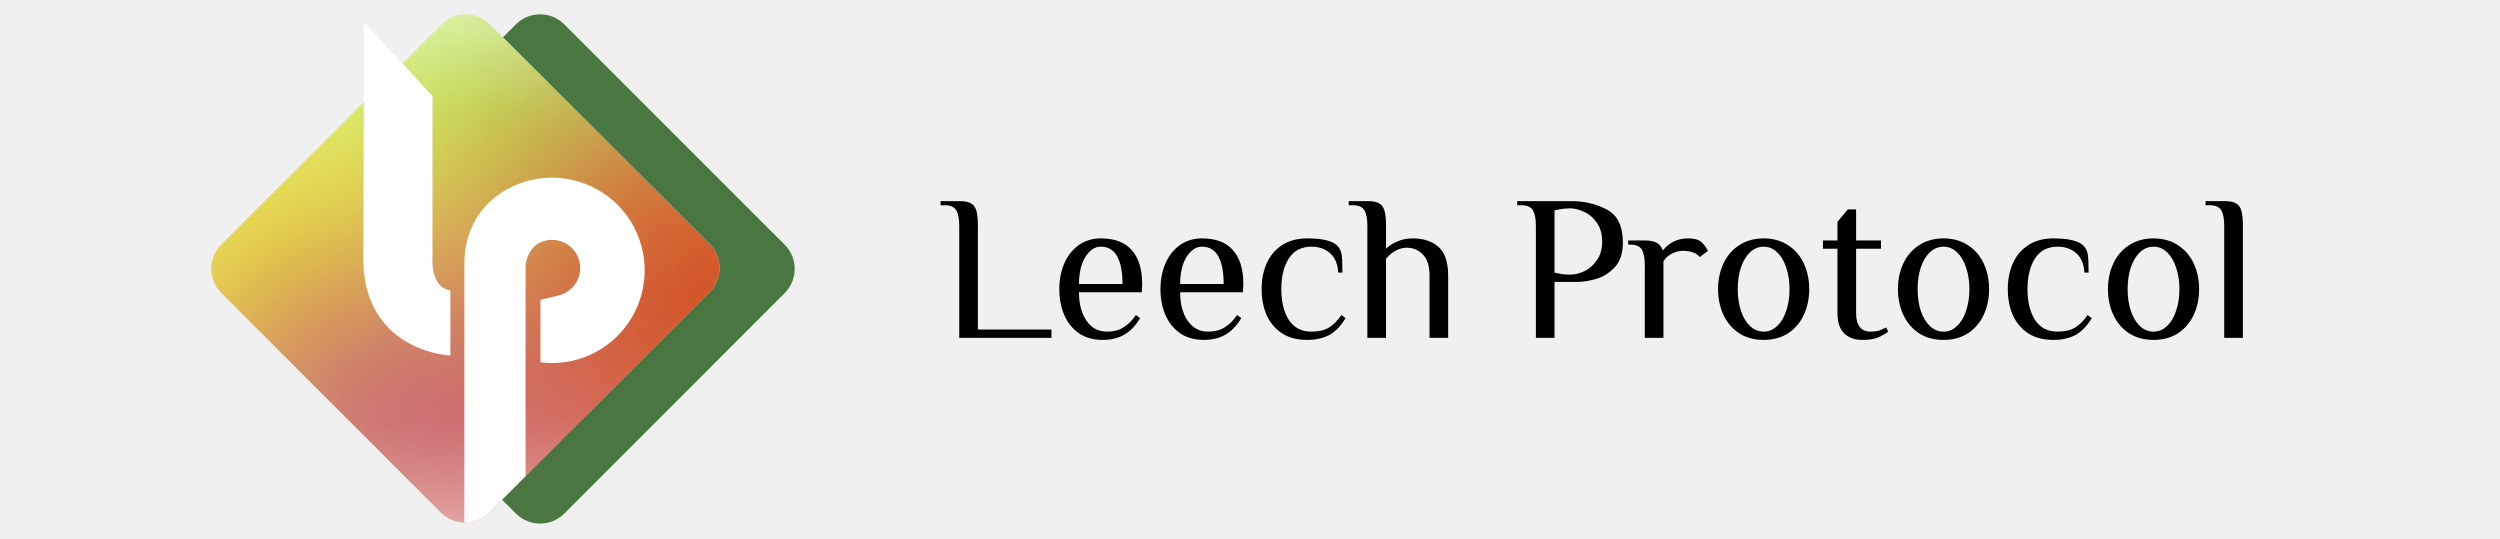
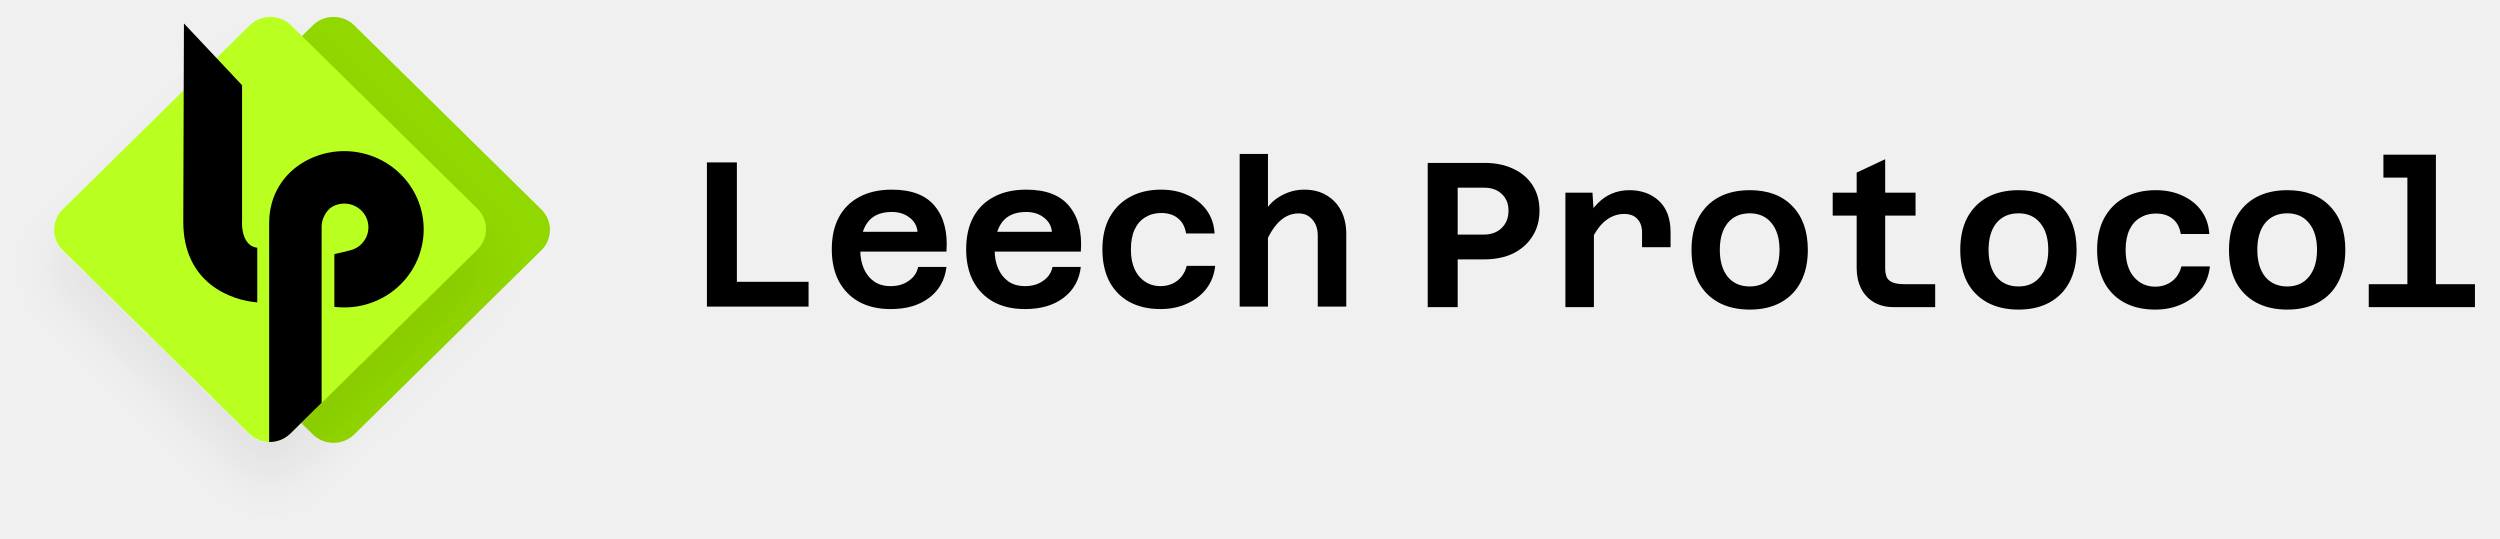
- <svg xmlns="http://www.w3.org/2000/svg" width="195" height="42" viewBox="0 0 1009 258" fill="none">
-   <rect width="182.125" height="182.125" rx="16.38" transform="matrix(0.707168 0.707046 0.707046 -0.707168 35.5684 128.875)" fill="#497641" />
-   <g clip-path="url(#clip0_1877_163)">
-     <rect x="128.361" y="257.141" width="181.51" height="182.052" rx="16.38" transform="rotate(-135 128.361 257.141)" fill="white" />
-     <g filter="url(#filter0_f_1877_163)">
-       <ellipse cx="142.632" cy="24.131" rx="76.583" ry="116.892" transform="rotate(-68.4153 142.632 24.1311)" fill="#84FA21" />
+ <svg xmlns="http://www.w3.org/2000/svg" width="195" height="42" viewBox="0 0 298 63" fill="none">
+   <rect width="38.219" height="38.219" rx="3.465" transform="matrix(0.712784 0.701383 0.712663 -0.701506 12.5205 26.8125)" fill="#91D700" />
+   <g filter="url(#filter0_d_3139_1276)">
+     <g clip-path="url(#clip0_3139_1276)">
+       <rect width="38.09" height="38.204" rx="3.465" transform="matrix(-0.712724 -0.701445 0.712724 -0.701445 32.1475 53.5156)" fill="#B9FF1F" />
+       <path d="M46.689 34.213C44.729 35.649 42.28 36.283 39.856 35.983L39.856 29.698C40.59 29.547 41.136 29.395 41.732 29.249C42.378 29.092 42.948 28.719 43.345 28.195C43.743 27.67 43.943 27.026 43.912 26.372C43.881 25.718 43.621 25.095 43.176 24.609C42.73 24.123 42.128 23.804 41.47 23.706C40.813 23.609 40.141 23.738 39.57 24.073C38.998 24.409 38.354 25.358 38.338 26.372L38.338 27.732L38.338 35.669L38.338 47.745C35.665 50.367 34.342 52.19 32.083 52.09C32.084 48.709 32.083 26.013 32.083 26.013C32.083 22.498 33.952 20.107 36.025 18.834C38.099 17.561 40.592 17.127 42.983 17.621C45.374 18.115 47.479 19.501 48.856 21.487C50.234 23.474 50.777 25.907 50.373 28.279C49.969 30.651 48.649 32.777 46.689 34.213Z" fill="black" />
    </g>
-     <g filter="url(#filter1_f_1877_163)">
-       <path d="M78.126 353.903C23.621 220.065 176.411 -45.455 323.682 35.902C372.391 62.81 457.527 163.708 457.527 163.708L181.56 436.39C181.56 436.39 99.493 406.371 78.126 353.903Z" fill="#D24916" />
-     </g>
-     <g filter="url(#filter2_f_1877_163)">
-       <path d="M116.416 87.969C145.656 133.103 134.544 192.245 91.597 220.068C48.651 247.891 -9.868 233.858 -39.107 188.725C-68.347 143.592 -57.235 84.449 -14.288 56.626C28.658 28.803 87.177 42.836 116.416 87.969Z" fill="#EDF118" />
-     </g>
-     <g filter="url(#filter3_f_1877_163)">
-       <ellipse cx="94.302" cy="216.803" rx="91.829" ry="74.191" transform="rotate(34.332 94.3016 216.803)" fill="#B42685" />
-     </g>
-     <path d="M196.569 165.152C187.375 171.995 175.89 175.019 164.518 173.589L164.518 143.634C167.964 142.913 170.525 142.188 173.319 141.496C176.347 140.746 179.021 138.969 180.885 136.468C182.75 133.968 183.69 130.898 183.545 127.783C183.4 124.667 182.179 121.698 180.09 119.381C178.001 117.065 175.174 115.544 172.09 115.079C169.006 114.613 165.855 115.231 163.176 116.828C160.496 118.424 157.472 122.948 157.397 127.783L157.397 134.263L157.397 172.093L157.397 229.644C144.861 242.14 138.657 250.827 128.06 250.352C128.063 234.238 128.06 126.073 128.06 126.073C128.06 109.321 136.827 97.926 146.551 91.859C156.275 85.791 167.968 83.719 179.185 86.076C190.402 88.432 200.273 95.034 206.734 104.501C213.194 113.969 215.744 125.567 213.85 136.871C211.955 148.175 205.763 158.309 196.569 165.152Z" fill="white" />
  </g>
-   <path d="M112.796 46.033L80.035 10.666L79.663 124.212C79.663 159.578 106.84 169.258 121.359 170.374V139.103C113.615 138.209 112.424 128.307 112.796 123.467V46.033Z" fill="white" />
-   <path d="M365.185 108.27C365.185 104.894 364.721 102.413 363.795 100.824C362.868 99.17 361.015 98.343 358.236 98.343H356.25V96.357H365.185C367.633 96.357 369.453 96.688 370.644 97.35C371.902 97.946 372.795 99.071 373.325 100.725C373.854 102.38 374.119 104.894 374.119 108.27V157.904H409.359V161.875H365.185V108.27ZM433.973 162.868C429.473 162.868 425.667 161.809 422.557 159.691C419.446 157.507 417.097 154.595 415.509 150.955C413.92 147.249 413.126 143.113 413.126 138.547C413.126 134.047 413.92 129.943 415.509 126.237C417.097 122.531 419.38 119.619 422.358 117.502C425.403 115.318 428.943 114.226 432.98 114.226C439.664 114.226 444.628 116.112 447.87 119.884C451.179 123.59 452.834 128.984 452.834 136.065L452.635 140.036H422.557C422.557 145.595 423.748 150.128 426.131 153.636C428.513 157.143 431.789 158.897 435.958 158.897C439.069 158.897 441.683 158.235 443.8 156.912C445.984 155.588 448.003 153.603 449.856 150.955L451.841 152.444C449.657 156.084 447.109 158.731 444.198 160.386C441.286 162.04 437.877 162.868 433.973 162.868ZM443.403 136.065C443.403 130.241 442.543 125.807 440.822 122.763C439.102 119.719 436.488 118.197 432.98 118.197C430.995 118.197 429.208 118.991 427.62 120.579C426.031 122.101 424.774 124.219 423.847 126.932C422.987 129.646 422.557 132.69 422.557 136.065H443.403ZM482.444 162.868C477.944 162.868 474.139 161.809 471.028 159.691C467.918 157.507 465.568 154.595 463.98 150.955C462.392 147.249 461.598 143.113 461.598 138.547C461.598 134.047 462.392 129.943 463.98 126.237C465.568 122.531 467.852 119.619 470.83 117.502C473.874 115.318 477.414 114.226 481.451 114.226C488.136 114.226 493.099 116.112 496.342 119.884C499.651 123.59 501.305 128.984 501.305 136.065L501.107 140.036H471.028C471.028 145.595 472.219 150.128 474.602 153.636C476.984 157.143 480.26 158.897 484.429 158.897C487.54 158.897 490.154 158.235 492.272 156.912C494.456 155.588 496.474 153.603 498.327 150.955L500.313 152.444C498.129 156.084 495.581 158.731 492.669 160.386C489.757 162.04 486.349 162.868 482.444 162.868ZM491.875 136.065C491.875 130.241 491.014 125.807 489.294 122.763C487.573 119.719 484.959 118.197 481.451 118.197C479.466 118.197 477.679 118.991 476.091 120.579C474.503 122.101 473.245 124.219 472.319 126.932C471.458 129.646 471.028 132.69 471.028 136.065H491.875ZM531.908 162.868C527.143 162.868 523.106 161.809 519.797 159.691C516.554 157.507 514.106 154.595 512.451 150.955C510.863 147.249 510.069 143.113 510.069 138.547C510.069 133.98 510.863 129.877 512.451 126.237C514.106 122.531 516.554 119.619 519.797 117.502C523.106 115.318 527.143 114.226 531.908 114.226C539.188 114.226 543.986 115.384 546.302 117.7C547.427 118.825 548.122 120.215 548.387 121.87C548.651 123.458 548.784 126.37 548.784 130.605H546.798C546.534 126.502 545.243 123.425 542.927 121.373C540.611 119.255 537.6 118.197 533.893 118.197C529.129 118.197 525.522 120.083 523.073 123.855C520.691 127.627 519.499 132.524 519.499 138.547C519.499 144.569 520.691 149.466 523.073 153.239C525.522 157.011 529.129 158.897 533.893 158.897C537.269 158.897 540.048 158.268 542.232 157.011C544.416 155.687 546.434 153.669 548.287 150.955L550.273 152.444C548.089 156.15 545.508 158.831 542.53 160.485C539.552 162.074 536.011 162.868 531.908 162.868ZM560.736 108.27C560.736 104.894 560.272 102.413 559.346 100.824C558.419 99.17 556.566 98.343 553.787 98.343H551.801V96.357H560.736C563.184 96.357 565.004 96.688 566.196 97.35C567.453 97.946 568.346 99.071 568.876 100.725C569.405 102.38 569.67 104.894 569.67 108.27V119.189C571.06 117.799 572.847 116.641 575.03 115.715C577.281 114.722 579.795 114.226 582.575 114.226C587.538 114.226 591.575 115.549 594.686 118.197C597.862 120.844 599.451 125.476 599.451 132.094V161.875H590.516V132.094C590.516 127.462 589.458 124.087 587.34 121.969C585.288 119.785 582.707 118.693 579.597 118.693C576.089 118.693 572.78 120.447 569.67 123.954V161.875H560.736V108.27ZM641.471 108.27C641.471 104.894 641.008 102.413 640.081 100.824C639.155 99.17 637.302 98.343 634.522 98.343H632.537V96.357H658.347C664.7 96.357 670.425 97.714 675.52 100.427C680.616 103.141 683.164 108.402 683.164 116.211C683.164 121.373 681.841 125.344 679.193 128.123C676.546 130.903 673.568 132.756 670.259 133.683C667.016 134.609 664.038 135.072 661.325 135.072H650.405V161.875H641.471V108.27ZM657.85 131.598C659.968 131.598 662.218 131.068 664.601 130.01C666.983 128.885 669.002 127.131 670.656 124.748C672.377 122.366 673.237 119.355 673.237 115.715C673.237 112.075 672.377 109.064 670.656 106.681C669.002 104.299 666.983 102.578 664.601 101.519C662.218 100.394 659.968 99.832 657.85 99.832C655.534 99.832 653.052 100.163 650.405 100.824V130.605C653.052 131.267 655.534 131.598 657.85 131.598ZM693.663 127.131C693.663 123.756 693.199 121.274 692.273 119.686C691.346 118.031 689.493 117.204 686.714 117.204H685.721V115.218H693.663C696.177 115.218 698.064 115.582 699.321 116.31C700.645 116.972 701.571 118.097 702.1 119.686H702.597C703.788 118.163 705.376 116.873 707.362 115.814C709.413 114.755 711.796 114.226 714.509 114.226C717.156 114.226 719.142 114.722 720.465 115.715C721.59 116.575 722.748 118.064 723.94 120.182L719.969 123.16C719.241 122.167 718.182 121.439 716.792 120.976C715.403 120.447 713.814 120.182 712.027 120.182C710.042 120.182 708.222 120.645 706.568 121.572C704.913 122.432 703.59 123.623 702.597 125.145V161.875H693.663V127.131ZM750.611 162.868C746.11 162.868 742.206 161.809 738.897 159.691C735.588 157.507 733.073 154.562 731.352 150.856C729.632 147.15 728.771 143.047 728.771 138.547C728.771 134.047 729.632 129.943 731.352 126.237C733.073 122.531 735.588 119.619 738.897 117.502C742.206 115.318 746.11 114.226 750.611 114.226C755.111 114.226 759.015 115.318 762.324 117.502C765.633 119.619 768.148 122.531 769.869 126.237C771.589 129.943 772.45 134.047 772.45 138.547C772.45 143.047 771.589 147.15 769.869 150.856C768.148 154.562 765.633 157.507 762.324 159.691C759.015 161.809 755.111 162.868 750.611 162.868ZM750.611 158.897C753.059 158.897 755.21 158.004 757.063 156.217C758.982 154.43 760.438 151.981 761.431 148.871C762.49 145.76 763.019 142.319 763.019 138.547C763.019 134.775 762.49 131.333 761.431 128.223C760.438 125.112 758.982 122.664 757.063 120.877C755.21 119.09 753.059 118.197 750.611 118.197C748.162 118.197 745.978 119.09 744.059 120.877C742.206 122.664 740.75 125.112 739.691 128.223C738.698 131.333 738.202 134.775 738.202 138.547C738.202 142.319 738.698 145.76 739.691 148.871C740.75 151.981 742.206 154.43 744.059 156.217C745.978 158.004 748.162 158.897 750.611 158.897ZM797.89 162.868C794.184 162.868 791.272 161.809 789.154 159.691C787.036 157.573 785.978 154.331 785.978 149.963V119.189H779.029V115.218H785.978V106.284L790.941 100.328H794.912V115.218H806.824V119.189H794.912V149.963C794.912 155.919 797.228 158.897 801.861 158.897C803.449 158.897 804.773 158.731 805.831 158.401C806.956 158.07 808.115 157.573 809.306 156.912L810.299 158.897C808.776 160.022 807.089 160.982 805.236 161.776C803.383 162.504 800.934 162.868 797.89 162.868ZM836.793 162.868C832.292 162.868 828.388 161.809 825.079 159.691C821.77 157.507 819.255 154.562 817.534 150.856C815.814 147.15 814.953 143.047 814.953 138.547C814.953 134.047 815.814 129.943 817.534 126.237C819.255 122.531 821.77 119.619 825.079 117.502C828.388 115.318 832.292 114.226 836.793 114.226C841.293 114.226 845.197 115.318 848.506 117.502C851.815 119.619 854.33 122.531 856.051 126.237C857.771 129.943 858.632 134.047 858.632 138.547C858.632 143.047 857.771 147.15 856.051 150.856C854.33 154.562 851.815 157.507 848.506 159.691C845.197 161.809 841.293 162.868 836.793 162.868ZM836.793 158.897C839.241 158.897 841.392 158.004 843.245 156.217C845.164 154.43 846.62 151.981 847.613 148.871C848.672 145.76 849.201 142.319 849.201 138.547C849.201 134.775 848.672 131.333 847.613 128.223C846.62 125.112 845.164 122.664 843.245 120.877C841.392 119.09 839.241 118.197 836.793 118.197C834.344 118.197 832.16 119.09 830.241 120.877C828.388 122.664 826.932 125.112 825.873 128.223C824.88 131.333 824.384 134.775 824.384 138.547C824.384 142.319 824.88 145.76 825.873 148.871C826.932 151.981 828.388 154.43 830.241 156.217C832.16 158.004 834.344 158.897 836.793 158.897ZM889.432 162.868C884.667 162.868 880.631 161.809 877.322 159.691C874.079 157.507 871.63 154.595 869.976 150.955C868.387 147.249 867.593 143.113 867.593 138.547C867.593 133.98 868.387 129.877 869.976 126.237C871.63 122.531 874.079 119.619 877.322 117.502C880.631 115.318 884.667 114.226 889.432 114.226C896.712 114.226 901.51 115.384 903.826 117.7C904.951 118.825 905.646 120.215 905.911 121.87C906.176 123.458 906.308 126.37 906.308 130.605H904.323C904.058 126.502 902.768 123.425 900.451 121.373C898.135 119.255 895.124 118.197 891.418 118.197C886.653 118.197 883.046 120.083 880.597 123.855C878.215 127.627 877.024 132.524 877.024 138.547C877.024 144.569 878.215 149.466 880.597 153.239C883.046 157.011 886.653 158.897 891.418 158.897C894.793 158.897 897.572 158.268 899.756 157.011C901.94 155.687 903.959 153.669 905.812 150.955L907.797 152.444C905.613 156.15 903.032 158.831 900.054 160.485C897.076 162.074 893.536 162.868 889.432 162.868ZM937.419 162.868C932.919 162.868 929.014 161.809 925.705 159.691C922.396 157.507 919.881 154.562 918.161 150.856C916.44 147.15 915.58 143.047 915.58 138.547C915.58 134.047 916.44 129.943 918.161 126.237C919.881 122.531 922.396 119.619 925.705 117.502C929.014 115.318 932.919 114.226 937.419 114.226C941.919 114.226 945.824 115.318 949.133 117.502C952.442 119.619 954.957 122.531 956.677 126.237C958.398 129.943 959.258 134.047 959.258 138.547C959.258 143.047 958.398 147.15 956.677 150.856C954.957 154.562 952.442 157.507 949.133 159.691C945.824 161.809 941.919 162.868 937.419 162.868ZM937.419 158.897C939.868 158.897 942.018 158.004 943.871 156.217C945.791 154.43 947.247 151.981 948.239 148.871C949.298 145.76 949.828 142.319 949.828 138.547C949.828 134.775 949.298 131.333 948.239 128.223C947.247 125.112 945.791 122.664 943.871 120.877C942.018 119.09 939.868 118.197 937.419 118.197C934.97 118.197 932.786 119.09 930.867 120.877C929.014 122.664 927.558 125.112 926.499 128.223C925.507 131.333 925.01 134.775 925.01 138.547C925.01 142.319 925.507 145.76 926.499 148.871C927.558 151.981 929.014 154.43 930.867 156.217C932.786 158.004 934.97 158.897 937.419 158.897ZM971.297 108.27C971.297 104.894 970.834 102.413 969.907 100.824C968.981 99.17 967.128 98.343 964.348 98.343H962.363V96.357H971.297C973.746 96.357 975.565 96.688 976.757 97.35C978.014 97.946 978.908 99.071 979.437 100.725C979.966 102.38 980.231 104.894 980.231 108.27V161.875H971.297V108.27Z" fill="black" />
+   <path d="M28.855 9.565L21.925 2.203L21.847 25.84C21.847 33.202 27.595 35.217 30.666 35.45V28.94C29.028 28.754 28.776 26.692 28.855 25.685V9.565Z" fill="black" />
+   <path d="M84.265 35.953V18.763H87.836V32.998H96.381V35.953H84.265ZM106.168 36.249C104.707 36.249 103.451 35.961 102.4 35.387C101.366 34.812 100.561 33.991 99.987 32.924C99.428 31.857 99.149 30.593 99.149 29.131C99.149 27.637 99.428 26.365 99.987 25.314C100.561 24.247 101.382 23.434 102.449 22.876C103.516 22.301 104.805 22.014 106.316 22.014C108.664 22.014 110.371 22.671 111.438 23.984C112.522 25.298 112.982 27.104 112.817 29.402H101.858V27.038H109.37C109.304 26.332 108.984 25.766 108.409 25.339C107.851 24.895 107.145 24.674 106.291 24.674C105.027 24.674 104.083 25.068 103.459 25.856C102.852 26.644 102.548 27.785 102.548 29.279C102.548 30.067 102.687 30.781 102.966 31.422C103.246 32.062 103.648 32.571 104.173 32.949C104.715 33.326 105.38 33.515 106.168 33.515C107.022 33.515 107.744 33.302 108.335 32.875C108.943 32.448 109.312 31.898 109.443 31.225H112.817C112.637 32.768 111.955 33.991 110.773 34.894C109.591 35.797 108.056 36.249 106.168 36.249ZM122.185 36.249C120.724 36.249 119.468 35.961 118.417 35.387C117.383 34.812 116.579 33.991 116.004 32.924C115.446 31.857 115.167 30.593 115.167 29.131C115.167 27.637 115.446 26.365 116.004 25.314C116.579 24.247 117.399 23.434 118.467 22.876C119.534 22.301 120.823 22.014 122.333 22.014C124.681 22.014 126.388 22.671 127.456 23.984C128.539 25.298 128.999 27.104 128.835 29.402H117.876V27.038H125.387C125.321 26.332 125.001 25.766 124.426 25.339C123.868 24.895 123.162 24.674 122.309 24.674C121.044 24.674 120.1 25.068 119.476 25.856C118.869 26.644 118.565 27.785 118.565 29.279C118.565 30.067 118.705 30.781 118.984 31.422C119.263 32.062 119.665 32.571 120.191 32.949C120.732 33.326 121.397 33.515 122.185 33.515C123.039 33.515 123.762 33.302 124.353 32.875C124.96 32.448 125.329 31.898 125.461 31.225H128.835C128.654 32.768 127.973 33.991 126.791 34.894C125.609 35.797 124.073 36.249 122.185 36.249ZM138.326 36.249C136.897 36.249 135.658 35.961 134.607 35.387C133.573 34.812 132.777 33.991 132.218 32.924C131.676 31.857 131.406 30.593 131.406 29.131C131.406 27.637 131.693 26.365 132.268 25.314C132.859 24.247 133.671 23.434 134.706 22.876C135.756 22.301 136.988 22.014 138.4 22.014C139.598 22.014 140.665 22.236 141.601 22.679C142.537 23.106 143.284 23.705 143.842 24.477C144.401 25.248 144.713 26.168 144.778 27.235H141.38C141.248 26.431 140.92 25.823 140.395 25.413C139.886 25.002 139.221 24.797 138.4 24.797C137.694 24.797 137.062 24.969 136.503 25.314C135.962 25.642 135.543 26.127 135.247 26.767C134.952 27.407 134.804 28.195 134.804 29.131C134.804 30.511 135.133 31.586 135.789 32.358C136.462 33.129 137.308 33.515 138.326 33.515C138.851 33.515 139.327 33.416 139.754 33.219C140.181 33.023 140.542 32.743 140.838 32.382C141.133 32.005 141.339 31.578 141.454 31.102H144.852C144.737 32.152 144.384 33.063 143.793 33.835C143.202 34.59 142.43 35.181 141.478 35.608C140.542 36.035 139.492 36.249 138.326 36.249ZM157.077 35.953V27.506C157.077 26.701 156.863 26.061 156.437 25.585C156.026 25.093 155.476 24.846 154.787 24.846C153.998 24.846 153.284 25.125 152.644 25.683C152.004 26.225 151.404 27.12 150.846 28.368L150.354 25.29C150.945 24.14 151.692 23.311 152.595 22.802C153.498 22.277 154.45 22.014 155.451 22.014C156.486 22.014 157.372 22.236 158.111 22.679C158.866 23.122 159.449 23.738 159.86 24.526C160.27 25.314 160.475 26.242 160.475 27.309V35.953H157.077ZM147.768 35.953V17.754H151.142V35.953H147.768Z" fill="black" />
+   <path d="M172.745 30.327V27.371H176.858C177.745 27.371 178.459 27.109 179.001 26.583C179.543 26.058 179.813 25.368 179.813 24.515C179.813 23.694 179.551 23.037 179.025 22.544C178.5 22.035 177.802 21.781 176.932 21.781H172.745V18.826H176.957C178.27 18.826 179.419 19.064 180.405 19.54C181.39 20 182.153 20.656 182.695 21.51C183.237 22.364 183.508 23.365 183.508 24.515C183.508 25.68 183.228 26.698 182.67 27.569C182.128 28.439 181.365 29.12 180.38 29.613C179.395 30.089 178.229 30.327 176.883 30.327H172.745ZM170.184 36.016V18.826H173.755V36.016H170.184ZM195.732 28.874V27.101C195.732 26.444 195.552 25.918 195.191 25.524C194.829 25.114 194.296 24.909 193.59 24.909C192.752 24.909 191.981 25.204 191.275 25.795C190.585 26.37 189.961 27.322 189.403 28.652L189.009 25.672C189.42 24.884 189.879 24.227 190.388 23.702C190.914 23.16 191.488 22.758 192.112 22.495C192.752 22.216 193.458 22.077 194.23 22.077C195.658 22.077 196.832 22.503 197.752 23.357C198.671 24.211 199.131 25.459 199.131 27.101V28.874H195.732ZM186.596 36.016V22.372H189.822L189.994 25.032V36.016H186.596ZM208.573 36.311C207.128 36.311 205.88 36.024 204.829 35.449C203.795 34.875 202.999 34.062 202.441 33.011C201.899 31.944 201.628 30.672 201.628 29.194C201.628 27.716 201.899 26.452 202.441 25.401C202.999 24.334 203.795 23.513 204.829 22.939C205.88 22.364 207.128 22.077 208.573 22.077C210.74 22.077 212.431 22.709 213.646 23.973C214.877 25.237 215.493 26.977 215.493 29.194C215.493 30.672 215.214 31.944 214.656 33.011C214.114 34.062 213.326 34.875 212.291 35.449C211.257 36.024 210.018 36.311 208.573 36.311ZM208.573 33.553C209.673 33.553 210.535 33.167 211.159 32.395C211.799 31.607 212.119 30.54 212.119 29.194C212.119 27.831 211.799 26.764 211.159 25.992C210.535 25.221 209.673 24.835 208.573 24.835C207.456 24.835 206.578 25.221 205.938 25.992C205.314 26.764 205.002 27.831 205.002 29.194C205.002 30.54 205.314 31.607 205.938 32.395C206.578 33.167 207.456 33.553 208.573 33.553ZM225.698 36.016C224.812 36.016 224.032 35.819 223.359 35.425C222.702 35.031 222.193 34.48 221.832 33.775C221.487 33.069 221.315 32.264 221.315 31.361V19.983L224.713 18.383V31.361C224.713 31.771 224.771 32.124 224.886 32.42C225.001 32.699 225.23 32.913 225.575 33.06C225.92 33.208 226.396 33.282 227.004 33.282H230.673V36.016H225.698ZM218.458 25.106V22.372H228.333V25.106H218.458ZM240.607 36.311C239.163 36.311 237.915 36.024 236.864 35.449C235.83 34.875 235.033 34.062 234.475 33.011C233.933 31.944 233.663 30.672 233.663 29.194C233.663 27.716 233.933 26.452 234.475 25.401C235.033 24.334 235.83 23.513 236.864 22.939C237.915 22.364 239.163 22.077 240.607 22.077C242.775 22.077 244.466 22.709 245.681 23.973C246.912 25.237 247.528 26.977 247.528 29.194C247.528 30.672 247.249 31.944 246.69 33.011C246.149 34.062 245.361 34.875 244.326 35.449C243.292 36.024 242.052 36.311 240.607 36.311ZM240.607 33.553C241.707 33.553 242.569 33.167 243.193 32.395C243.834 31.607 244.154 30.54 244.154 29.194C244.154 27.831 243.834 26.764 243.193 25.992C242.569 25.221 241.707 24.835 240.607 24.835C239.491 24.835 238.613 25.221 237.972 25.992C237.348 26.764 237.037 27.831 237.037 29.194C237.037 30.54 237.348 31.607 237.972 32.395C238.613 33.167 239.491 33.553 240.607 33.553ZM256.896 36.311C255.467 36.311 254.228 36.024 253.177 35.449C252.143 34.875 251.346 34.054 250.788 32.986C250.246 31.919 249.975 30.655 249.975 29.194C249.975 27.7 250.263 26.427 250.837 25.377C251.428 24.309 252.241 23.497 253.276 22.939C254.326 22.364 255.558 22.077 256.97 22.077C258.168 22.077 259.235 22.298 260.171 22.741C261.107 23.168 261.854 23.768 262.412 24.539C262.97 25.311 263.282 26.23 263.348 27.298H259.95C259.818 26.493 259.49 25.886 258.964 25.475C258.455 25.065 257.791 24.86 256.97 24.86C256.264 24.86 255.632 25.032 255.073 25.377C254.532 25.705 254.113 26.189 253.817 26.83C253.522 27.47 253.374 28.258 253.374 29.194C253.374 30.573 253.702 31.648 254.359 32.42C255.032 33.192 255.878 33.578 256.896 33.578C257.421 33.578 257.897 33.479 258.324 33.282C258.751 33.085 259.112 32.806 259.408 32.445C259.703 32.067 259.908 31.64 260.023 31.164H263.422C263.307 32.215 262.954 33.126 262.363 33.898C261.772 34.653 261 35.244 260.048 35.671C259.112 36.098 258.061 36.311 256.896 36.311ZM272.642 36.311C271.197 36.311 269.95 36.024 268.899 35.449C267.864 34.875 267.068 34.062 266.51 33.011C265.968 31.944 265.697 30.672 265.697 29.194C265.697 27.716 265.968 26.452 266.51 25.401C267.068 24.334 267.864 23.513 268.899 22.939C269.95 22.364 271.197 22.077 272.642 22.077C274.809 22.077 276.5 22.709 277.715 23.973C278.947 25.237 279.562 26.977 279.562 29.194C279.562 30.672 279.283 31.944 278.725 33.011C278.183 34.062 277.395 34.875 276.361 35.449C275.327 36.024 274.087 36.311 272.642 36.311ZM272.642 33.553C273.742 33.553 274.604 33.167 275.228 32.395C275.868 31.607 276.189 30.54 276.189 29.194C276.189 27.831 275.868 26.764 275.228 25.992C274.604 25.221 273.742 24.835 272.642 24.835C271.526 24.835 270.647 25.221 270.007 25.992C269.383 26.764 269.071 27.831 269.071 29.194C269.071 30.54 269.383 31.607 270.007 32.395C270.647 33.167 271.526 33.553 272.642 33.553ZM286.96 36.016V17.841H290.359V36.016H286.96ZM282.355 36.016V33.282H295.013V36.016H282.355ZM284.103 20.574V17.841H288.66V20.574H284.103Z" fill="black" />
  <defs>
-     <filter id="filter0_f_1877_163" x="-77.643" y="-167.032" width="440.551" height="382.325" filterUnits="userSpaceOnUse" color-interpolation-filters="sRGB">
+     <filter id="filter0_d_3139_1276" x="-0.673" y="-1.135" width="65.722" height="64.862" filterUnits="userSpaceOnUse" color-interpolation-filters="sRGB">
      <feFlood flood-opacity="0" result="BackgroundImageFix" />
-       <feBlend mode="normal" in="SourceGraphic" in2="BackgroundImageFix" result="shape" />
-       <feGaussianBlur stdDeviation="53.981" result="effect1_foregroundBlur_1877_163" />
+       <feColorMatrix in="SourceAlpha" type="matrix" values="0 0 0 0 0 0 0 0 0 0 0 0 0 0 0 0 0 0 127 0" result="hardAlpha" />
+       <feOffset dy="4.538" />
+       <feGaussianBlur stdDeviation="2.837" />
+       <feComposite in2="hardAlpha" operator="out" />
+       <feColorMatrix type="matrix" values="0 0 0 0 0 0 0 0 0 0 0 0 0 0 0 0 0 0 0.06 0" />
+       <feBlend mode="normal" in2="BackgroundImageFix" result="effect1_dropShadow_3139_1276" />
+       <feBlend mode="normal" in="SourceGraphic" in2="effect1_dropShadow_3139_1276" result="shape" />
    </filter>
-     <filter id="filter1_f_1877_163" x="-58.994" y="-105.124" width="642.352" height="667.345" filterUnits="userSpaceOnUse" color-interpolation-filters="sRGB">
-       <feFlood flood-opacity="0" result="BackgroundImageFix" />
-       <feBlend mode="normal" in="SourceGraphic" in2="BackgroundImageFix" result="shape" />
-       <feGaussianBlur stdDeviation="62.915" result="effect1_foregroundBlur_1877_163" />
-     </filter>
-     <filter id="filter2_f_1877_163" x="-163.389" y="-65.629" width="404.088" height="407.952" filterUnits="userSpaceOnUse" color-interpolation-filters="sRGB">
-       <feFlood flood-opacity="0" result="BackgroundImageFix" />
-       <feBlend mode="normal" in="SourceGraphic" in2="BackgroundImageFix" result="shape" />
-       <feGaussianBlur stdDeviation="53.981" result="effect1_foregroundBlur_1877_163" />
-     </filter>
-     <filter id="filter3_f_1877_163" x="-107.731" y="21.171" width="404.065" height="391.263" filterUnits="userSpaceOnUse" color-interpolation-filters="sRGB">
-       <feFlood flood-opacity="0" result="BackgroundImageFix" />
-       <feBlend mode="normal" in="SourceGraphic" in2="BackgroundImageFix" result="shape" />
-       <feGaussianBlur stdDeviation="57.703" result="effect1_foregroundBlur_1877_163" />
-     </filter>
-     <clipPath id="clip0_1877_163">
-       <rect x="128.361" y="257.141" width="181.51" height="182.052" rx="16.38" transform="rotate(-135 128.361 257.141)" fill="white" />
+     <clipPath id="clip0_3139_1276">
+       <rect width="38.09" height="38.204" rx="3.465" transform="matrix(-0.712724 -0.701445 0.712724 -0.701445 32.1475 53.5156)" fill="white" />
    </clipPath>
  </defs>
</svg>
